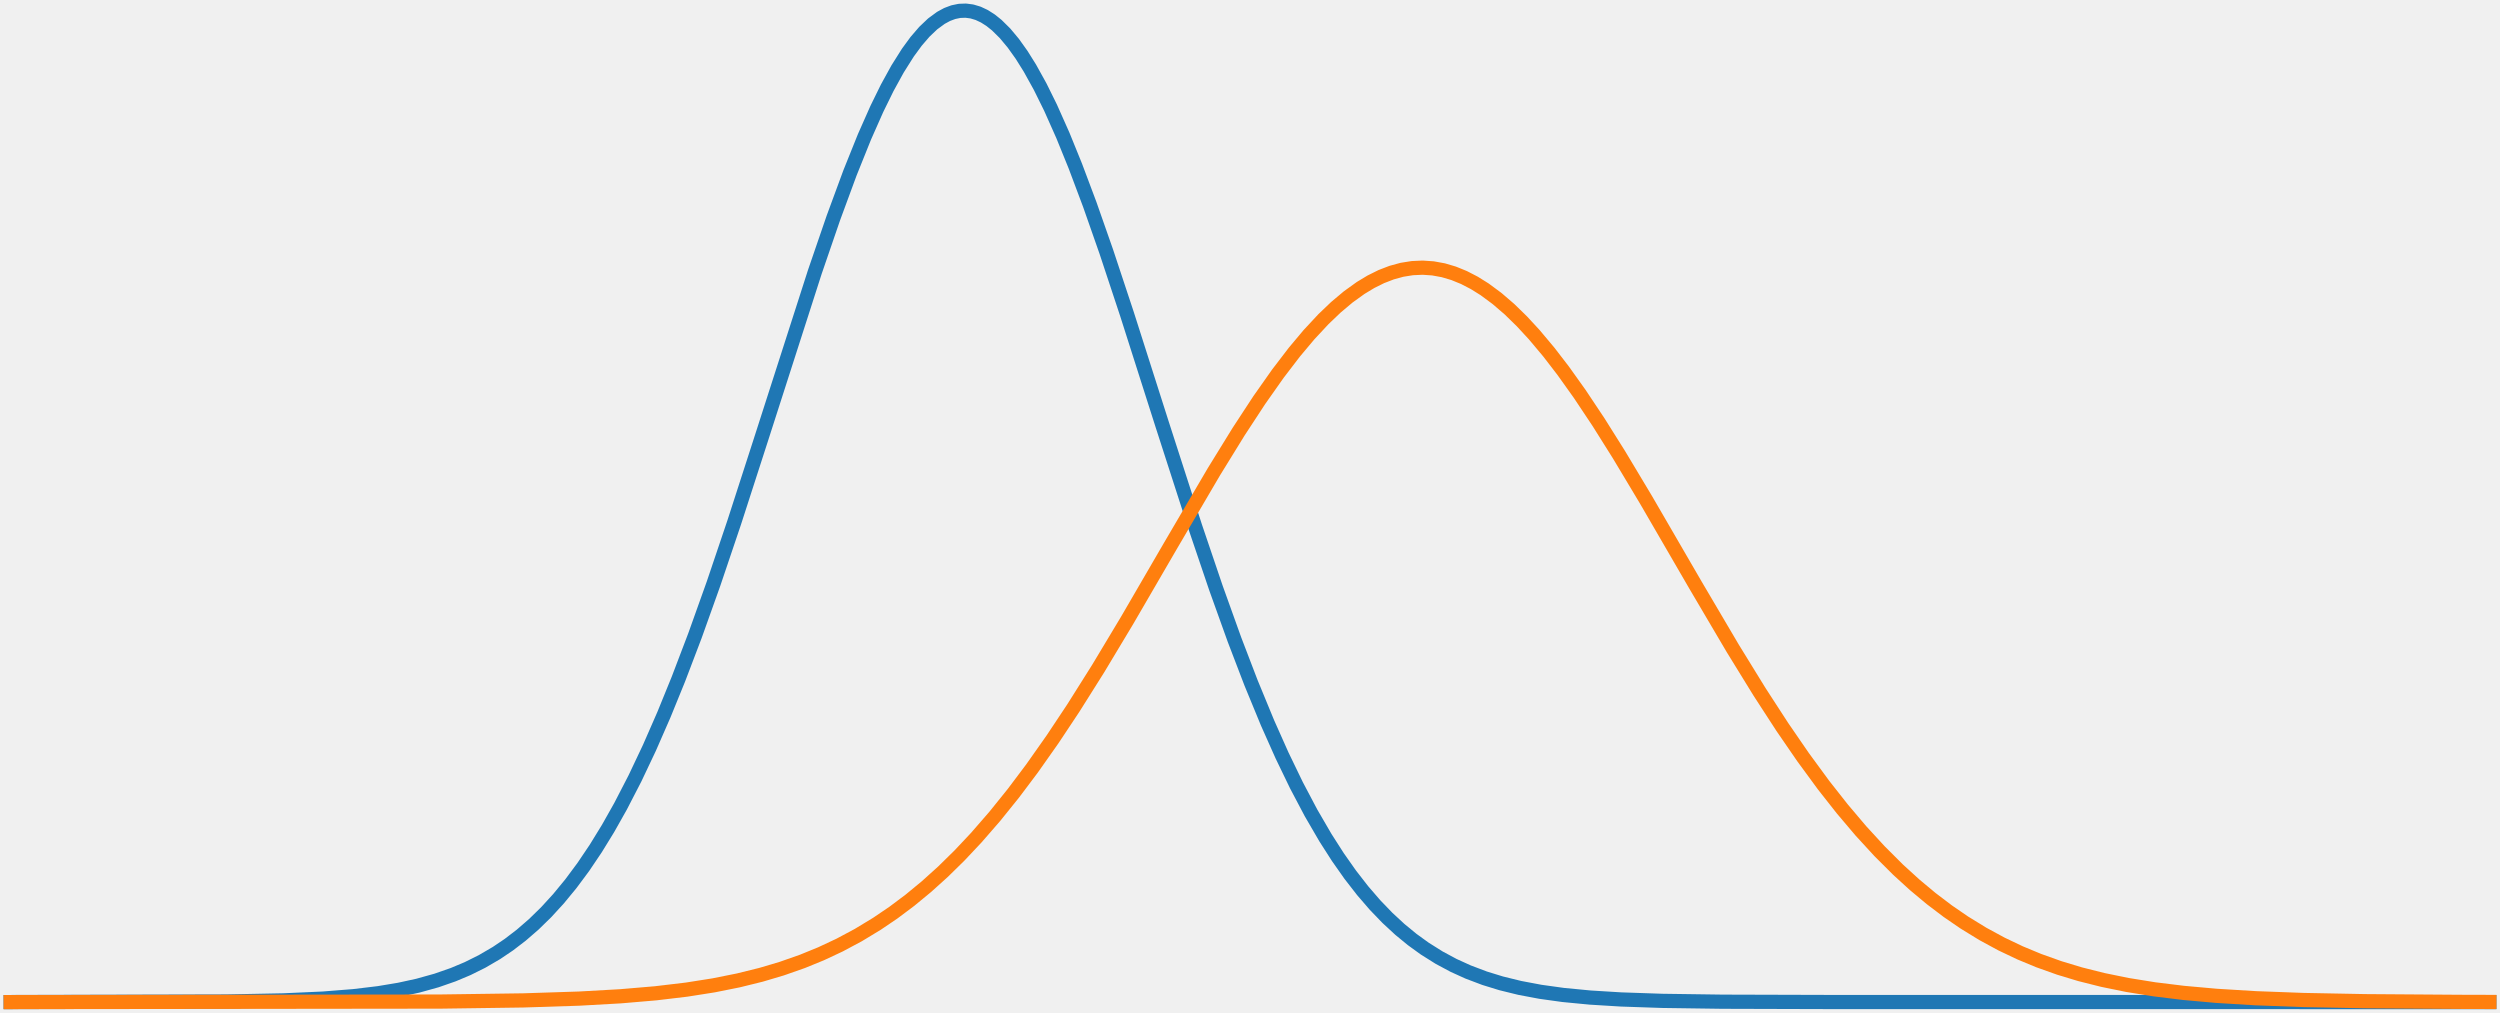
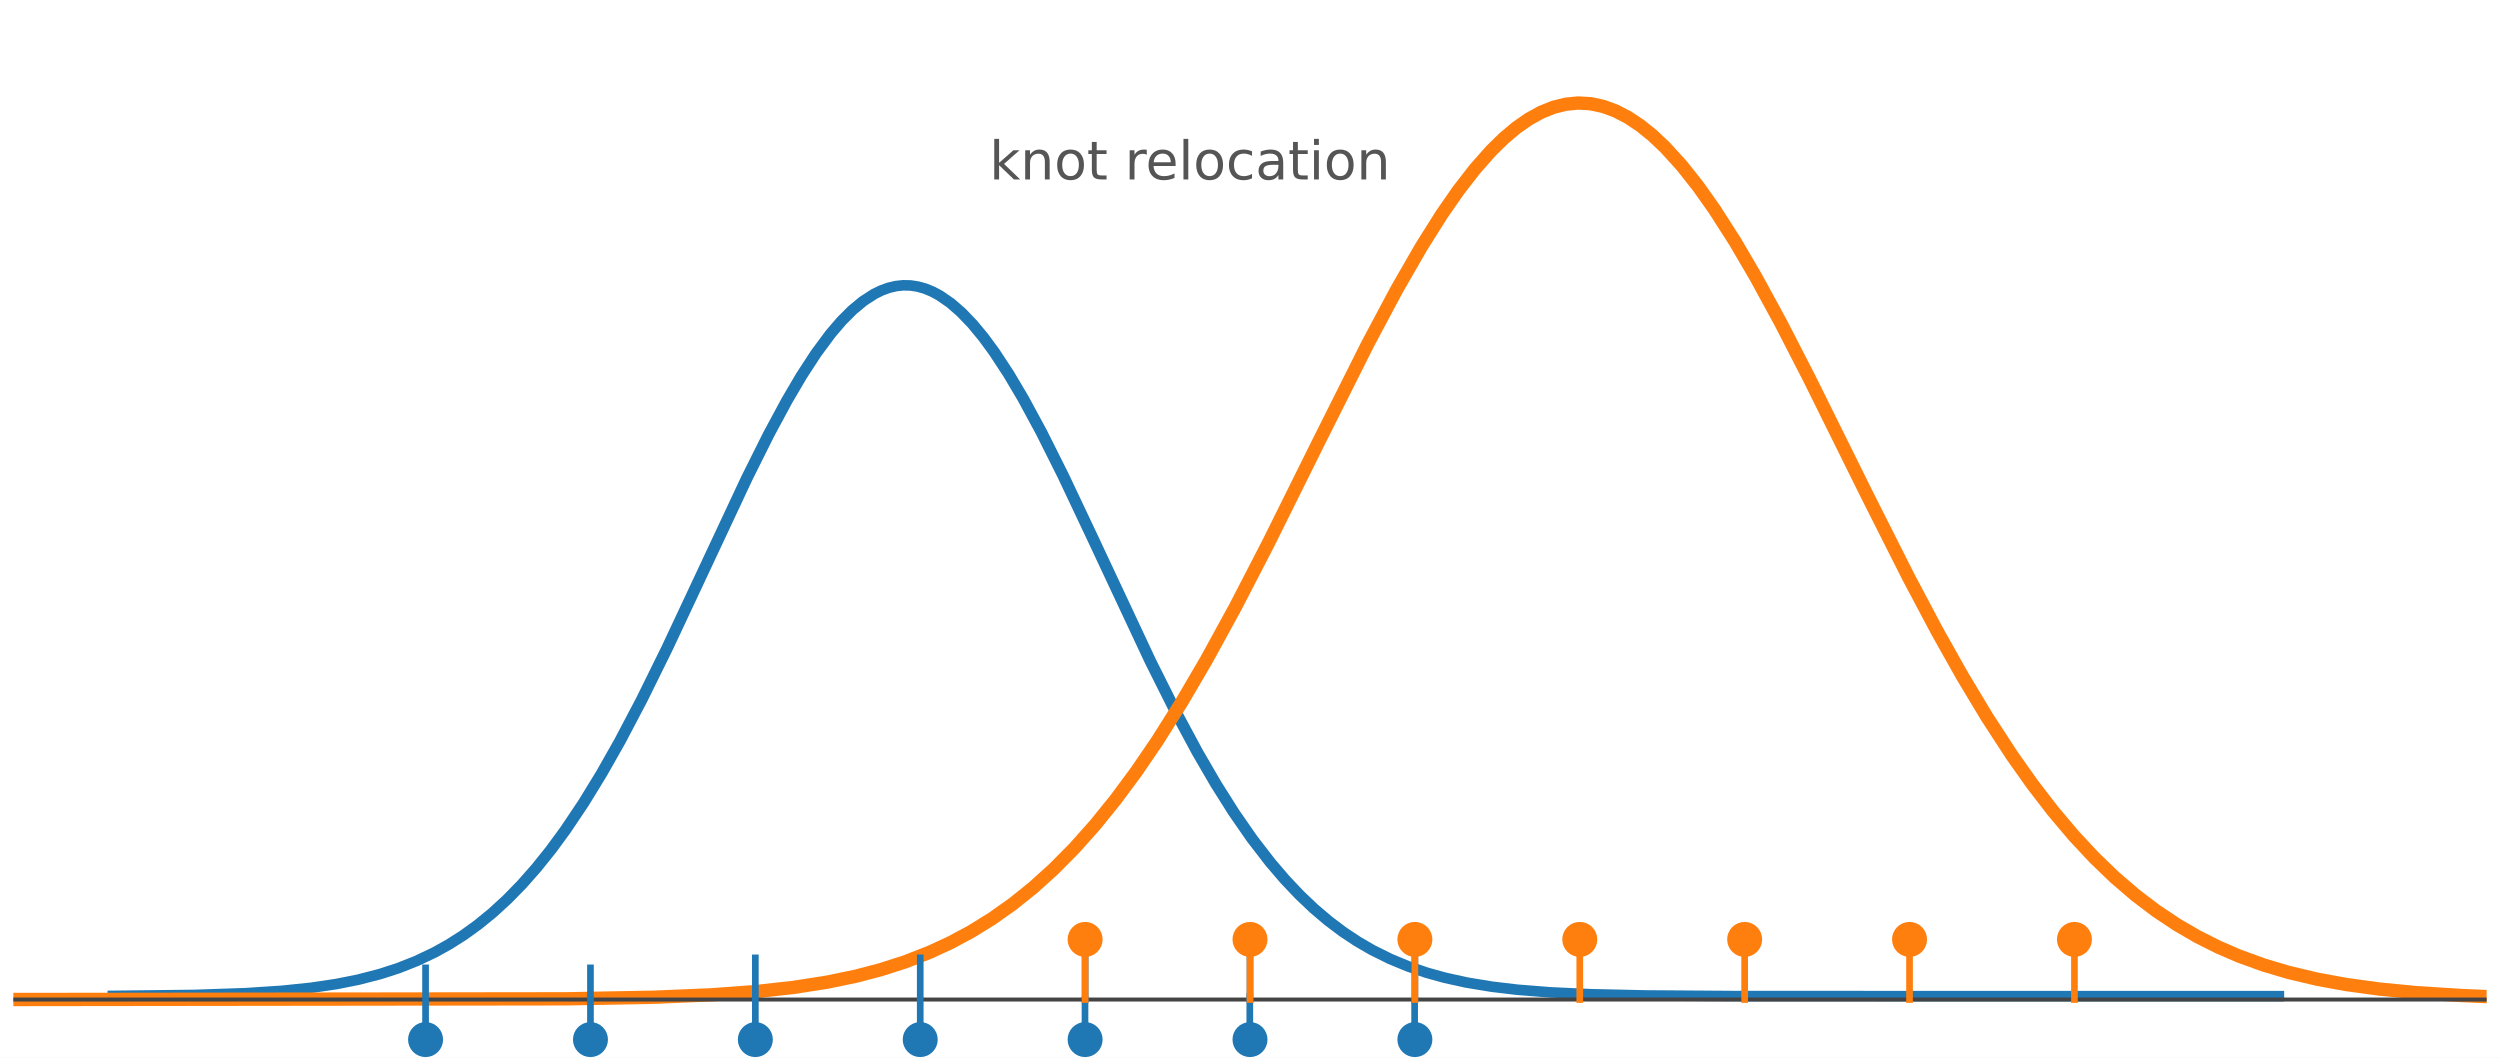
- <svg xmlns="http://www.w3.org/2000/svg" width="528.145pt" height="213.949pt" viewBox="23.928 8.231 528.145 213.949" version="1.1" id="svg3">
+ <svg xmlns="http://www.w3.org/2000/svg" xmlns:xlink="http://www.w3.org/1999/xlink" width="374.4pt" height="158.4pt" viewBox="0 0 374.4 158.4" version="1.1" id="svg59">
  <defs id="defs1">
    <style type="text/css" id="style1">*{stroke-linejoin: round; stroke-linecap: butt}</style>
+     <clipPath id="p5738f48cfd-9">
+       <rect x="2" y="2" width="370.4" height="154.4" id="rect59-1" />
+     </clipPath>
+     <clipPath id="p5738f48cfd-9-0">
+       <rect x="2" y="2" width="370.4" height="154.4" id="rect59-1-5" />
+     </clipPath>
+     <clipPath id="p5738f48cfd-9-0-6">
+       <rect x="2" y="2" width="370.4" height="154.4" id="rect59-1-5-3" />
+     </clipPath>
  </defs>
  <g id="figure_1">
    <g id="patch_1">
-       <path d="M 0,230.4 H 576 V 0 H 0 Z" style="fill:none" id="path1" />
+       <path d="M 0 158.4  L 374.4 158.4  L 374.4 0  L 0 0  z " style="fill: #ffffff" id="path1" />
    </g>
    <g id="axes_1">
-       <g id="line2d_1">
-         <path d="m 26.182,219.926 45.42,-0.115 12.228,-0.243 8.298,-0.374 6.551,-0.517 5.241,-0.63 4.367,-0.728 3.931,-0.858 3.931,-1.096 3.494,-1.216 3.057,-1.283 3.057,-1.518 3.057,-1.785 2.62,-1.767 2.62,-2.008 2.62,-2.27 2.62,-2.555 2.62,-2.86 2.62,-3.185 2.62,-3.529 2.62,-3.889 2.62,-4.264 2.62,-4.649 3.057,-5.921 3.057,-6.458 3.057,-6.99 3.057,-7.505 3.494,-9.173 3.931,-11.003 4.367,-12.932 5.677,-17.573 11.355,-35.345 3.931,-11.445 3.494,-9.478 3.057,-7.606 2.62,-5.915 2.184,-4.449 2.184,-3.974 2.184,-3.466 1.747,-2.386 1.747,-2.029 1.747,-1.66 1.747,-1.282 1.31,-0.709 1.31,-0.49 1.31,-0.27 1.31,-0.048 1.31,0.173 1.31,0.394 1.31,0.614 1.31,0.832 1.31,1.047 1.747,1.725 1.747,2.092 1.747,2.447 1.747,2.789 2.184,3.944 2.184,4.421 2.62,5.884 2.62,6.45 3.057,8.142 3.494,9.968 4.367,13.181 7.424,23.28 6.988,21.658 4.367,12.886 3.931,10.951 3.494,9.12 3.494,8.479 3.057,6.862 3.057,6.328 3.057,5.791 3.057,5.259 2.62,4.094 2.62,3.726 2.62,3.372 2.62,3.037 2.62,2.72 2.62,2.424 2.62,2.15 2.62,1.897 3.057,1.922 3.057,1.64 3.057,1.39 3.494,1.322 3.494,1.077 3.931,0.966 4.367,0.824 4.804,0.667 5.677,0.547 6.551,0.402 8.735,0.297 12.665,0.179 24.457,0.071 137.569,0.006 v 0" clip-path="url(#p5724c3c555)" style="fill:none;stroke:#1f77b4;stroke-width:3;stroke-linecap:square" id="path2" />
+       <g id="patch_2">
+         <path d="M 2 156.4  L 372.4 156.4  L 372.4 2  L 2 2  z " style="fill: #ffffff" id="path2" />
+       </g>
+       <g id="matplotlib.axis_1" />
+       <g id="matplotlib.axis_2" />
+       <g id="line2d_1" transform="translate(14.10247,-0.7051236)">
+         <path d="m 2,149.642 14.841,-0.19 8.657,-0.33 6.184,-0.45 4.947,-0.568 4.329,-0.713 3.71,-0.821 3.71,-1.064 3.092,-1.111 3.092,-1.352 3.092,-1.628 2.473,-1.526 2.473,-1.747 2.473,-1.986 2.473,-2.243 2.473,-2.518 2.473,-2.808 2.473,-3.11 2.473,-3.421 2.473,-3.738 3.092,-5.118 3.092,-5.603 3.092,-6.062 3.71,-7.822 4.329,-9.746 5.565,-13.157 8.039,-19.034 3.71,-8.247 3.092,-6.369 2.473,-4.668 2.473,-4.215 2.473,-3.701 1.855,-2.405 1.855,-2.064 1.855,-1.704 1.855,-1.33 1.237,-0.673 1.237,-0.499 1.237,-0.323 1.237,-0.145 1.237,0.033 1.237,0.211 1.237,0.388 1.237,0.563 1.237,0.736 1.855,1.423 1.855,1.794 1.855,2.149 1.855,2.485 1.855,2.8 2.473,4.183 2.473,4.639 3.092,6.34 3.71,8.222 4.947,11.609 9.894,23.425 4.329,9.597 3.71,7.657 3.092,5.907 3.092,5.437 3.092,4.947 3.092,4.451 2.473,3.208 2.473,2.902 2.473,2.608 2.473,2.329 2.473,2.066 2.473,1.82 2.473,1.594 3.092,1.704 3.092,1.418 3.092,1.169 3.092,0.954 3.71,0.907 4.329,0.792 4.329,0.569 5.565,0.492 6.802,0.354 9.275,0.233 14.841,0.116 45.141,0.025 48.851,5e-5 v 0" clip-path="url(#p5738f48cfd)" style="fill:none;stroke:#1f77b4;stroke-width:2;stroke-linecap:square" id="path3" transform="matrix(0.8800681,0,0,0.7929987,0.2398638,31.19239)" />
      </g>
      <g id="line2d_2">
-         <path d="m 26.182,219.927 90.839,-0.109 17.469,-0.243 11.792,-0.381 8.735,-0.491 7.424,-0.63 6.551,-0.78 5.677,-0.895 5.241,-1.05 4.804,-1.188 4.367,-1.297 4.367,-1.533 3.931,-1.606 3.931,-1.843 3.931,-2.101 3.931,-2.381 3.494,-2.368 3.494,-2.619 3.494,-2.88 3.494,-3.152 3.494,-3.431 3.494,-3.715 3.931,-4.521 3.931,-4.879 3.931,-5.228 4.367,-6.198 4.367,-6.574 5.241,-8.323 6.114,-10.179 9.171,-15.78 9.171,-15.638 5.241,-8.501 4.367,-6.669 3.931,-5.583 3.494,-4.565 3.057,-3.644 3.057,-3.284 2.62,-2.506 2.62,-2.204 2.62,-1.886 2.184,-1.32 2.184,-1.084 2.184,-0.843 2.184,-0.598 2.184,-0.35 2.184,-0.1 2.184,0.15 2.184,0.399 2.184,0.646 2.184,0.891 2.184,1.131 2.184,1.365 2.62,1.939 2.62,2.254 2.62,2.555 2.62,2.838 3.057,3.644 3.057,3.972 3.494,4.897 3.931,5.901 4.367,6.95 5.677,9.477 10.481,18.062 7.861,13.344 5.677,9.219 4.804,7.403 4.367,6.354 4.367,5.955 3.931,4.997 3.931,4.642 3.931,4.281 3.931,3.921 3.494,3.187 3.494,2.914 3.494,2.651 3.494,2.399 3.931,2.414 3.931,2.132 3.931,1.871 3.931,1.631 4.367,1.558 4.367,1.32 4.804,1.209 5.241,1.07 5.677,0.913 6.114,0.751 6.988,0.626 8.298,0.505 10.045,0.374 13.102,0.252 20.089,0.142 6.114,0.017 v 0" clip-path="url(#p5724c3c555)" style="fill:none;stroke:#ff7f0e;stroke-width:3;stroke-linecap:square" id="path3" />
+         <path d="M 2 149.687  L 84.861 149.581  L 97.846 149.347  L 106.504 148.986  L 113.306 148.489  L 118.871 147.871  L 123.818 147.099  L 128.146 146.203  L 131.856 145.233  L 135.567 144.042  L 139.277 142.592  L 142.369 141.16  L 145.46 139.499  L 148.552 137.587  L 151.644 135.401  L 154.736 132.92  L 157.828 130.125  L 160.92 126.999  L 164.011 123.528  L 167.103 119.706  L 170.195 115.528  L 173.287 110.998  L 176.997 105.114  L 180.707 98.772  L 185.036 90.862  L 189.983 81.289  L 197.403 66.339  L 204.823 51.536  L 209.152 43.407  L 212.862 36.955  L 215.954 32.05  L 218.427 28.492  L 220.901 25.3  L 223.374 22.508  L 225.229 20.696  L 227.084 19.136  L 228.94 17.84  L 230.795 16.815  L 232.65 16.069  L 234.505 15.605  L 236.36 15.426  L 238.215 15.534  L 240.07 15.929  L 241.925 16.607  L 243.78 17.564  L 245.635 18.795  L 247.49 20.291  L 249.346 22.042  L 251.819 24.757  L 254.292 27.878  L 256.766 31.372  L 259.858 36.206  L 262.95 41.487  L 266.66 48.298  L 270.988 56.715  L 279.645 74.192  L 285.829 86.454  L 290.158 94.616  L 293.868 101.219  L 297.578 107.393  L 301.288 113.095  L 304.38 117.466  L 307.472 121.483  L 310.564 125.145  L 313.655 128.458  L 316.747 131.432  L 319.839 134.083  L 322.931 136.428  L 326.023 138.487  L 329.115 140.282  L 332.206 141.836  L 335.298 143.173  L 339.008 144.52  L 342.719 145.624  L 347.047 146.65  L 351.376 147.443  L 356.323 148.122  L 361.888 148.662  L 368.69 149.092  L 372.4 149.25  L 372.4 149.25  " clip-path="url(#p5738f48cfd)" style="fill: none; stroke: #ff7f0e; stroke-width: 2; stroke-linecap: square" id="path4" />
+       </g>
+       <g id="line2d_3">
+         <path d="M 2 149.687  L 372.4 149.687  " clip-path="url(#p5738f48cfd)" style="fill: none; stroke: #444444; stroke-width: 0.6; stroke-linecap: square" id="path5" />
+       </g>
+       <g id="line2d_4" transform="translate(0,6)">
+         <path d="M 63.733,149.687 V 138.946" clip-path="url(#p5738f48cfd)" style="fill:none;stroke:#1f77b4;stroke-linecap:square" id="path6" />
+       </g>
+       <g id="line2d_5" transform="translate(0,6)">
+         <path d="M 88.427,149.687 V 138.946" clip-path="url(#p5738f48cfd)" style="fill:none;stroke:#1f77b4;stroke-linecap:square" id="path7" />
+       </g>
+       <g id="line2d_6" transform="translate(0,4.5)">
+         <path d="M 113.12,149.687 V 138.946" clip-path="url(#p5738f48cfd)" style="fill:none;stroke:#1f77b4;stroke-linecap:square" id="path8" />
+       </g>
+       <g id="line2d_7" transform="translate(0,4.5)">
+         <path d="M 137.813,149.687 V 138.946" clip-path="url(#p5738f48cfd)" style="fill:none;stroke:#1f77b4;stroke-linecap:square" id="path9" />
+       </g>
+       <g id="line2d_7-5" transform="translate(25.43667,10.80392)" style="stroke-linecap:butt;stroke-linejoin:round">
+         <path d="M 137.813,149.687 V 138.946" clip-path="url(#p5738f48cfd-9)" style="fill:none;stroke:#1f77b4;stroke-linecap:square;stroke-linejoin:round" id="path9-5" transform="matrix(-1,0,0,0.47245,274.866,73.03723)" />
+         <path d="M 137.813,149.687 V 138.946" clip-path="url(#p5738f48cfd-9-0)" style="fill:none;stroke:#1f77b4;stroke-linecap:square;stroke-linejoin:round" id="path9-5-6" transform="matrix(-1,0,0,0.47245,299.5457,72.53759)" />
+         <path d="M 137.813,149.687 V 138.946" clip-path="url(#p5738f48cfd-9-0-6)" style="fill:none;stroke:#1f77b4;stroke-linecap:square;stroke-linejoin:round" id="path9-5-6-0" transform="matrix(-1,0,0,0.47245,324.2307,73.29823)" />
+       </g>
+       <g id="line2d_8">
+         <path d="M 162.507 149.687  L 162.507 138.946  " clip-path="url(#p5738f48cfd)" style="fill: none; stroke: #1f77b4; stroke-linecap: square" id="path10" />
+       </g>
+       <g id="line2d_9">
+         <path d="M 187.2 149.687  L 187.2 138.946  " clip-path="url(#p5738f48cfd)" style="fill: none; stroke: #1f77b4; stroke-linecap: square" id="path11" />
+       </g>
+       <g id="line2d_10">
+         <path d="M 211.893 149.687  L 211.893 138.946  " clip-path="url(#p5738f48cfd)" style="fill: none; stroke: #1f77b4; stroke-linecap: square" id="path12" />
+       </g>
+       <g id="line2d_11">
+         <path d="M 162.507 149.687  L 162.507 138.946  " clip-path="url(#p5738f48cfd)" style="fill: none; stroke: #ff7f0e; stroke-linecap: square" id="path13" />
+       </g>
+       <g id="line2d_12">
+         <path d="M 187.2 149.687  L 187.2 138.946  " clip-path="url(#p5738f48cfd)" style="fill: none; stroke: #ff7f0e; stroke-linecap: square" id="path14" />
+       </g>
+       <g id="line2d_13">
+         <path d="M 211.893 149.687  L 211.893 138.946  " clip-path="url(#p5738f48cfd)" style="fill: none; stroke: #ff7f0e; stroke-linecap: square" id="path15" />
+       </g>
+       <g id="line2d_14">
+         <path d="M 236.587 149.687  L 236.587 138.946  " clip-path="url(#p5738f48cfd)" style="fill: none; stroke: #ff7f0e; stroke-linecap: square" id="path16" />
+       </g>
+       <g id="line2d_15">
+         <path d="M 261.28 149.687  L 261.28 138.946  " clip-path="url(#p5738f48cfd)" style="fill: none; stroke: #ff7f0e; stroke-linecap: square" id="path17" />
+       </g>
+       <g id="line2d_16">
+         <path d="M 285.973 149.687  L 285.973 138.946  " clip-path="url(#p5738f48cfd)" style="fill: none; stroke: #ff7f0e; stroke-linecap: square" id="path18" />
+       </g>
+       <g id="line2d_17">
+         <path d="M 310.667 149.687  L 310.667 138.946  " clip-path="url(#p5738f48cfd)" style="fill: none; stroke: #ff7f0e; stroke-linecap: square" id="path19" />
+       </g>
+       <g id="PathCollection_1" transform="translate(0,6)">
+         <defs id="defs19">
+           <path id="m715e352f35" d="M 0,2.121 C 0.563,2.121 1.102,1.898 1.5,1.5 1.898,1.102 2.121,0.563 2.121,0 2.121,-0.563 1.898,-1.102 1.5,-1.5 1.102,-1.898 0.563,-2.121 0,-2.121 c -0.563,0 -1.102,0.224 -1.5,0.621 -0.398,0.398 -0.621,0.937 -0.621,1.5 0,0.563 0.224,1.102 0.621,1.5 0.398,0.398 0.937,0.621 1.5,0.621 z" style="stroke:#1f77b4" />
+         </defs>
+         <g clip-path="url(#p5738f48cfd)" id="g25">
+           <use xlink:href="#m715e352f35" x="63.733" y="149.687" style="fill:#1f77b4;stroke:#1f77b4" id="use19" />
+           <use xlink:href="#m715e352f35" x="88.427" y="149.687" style="fill:#1f77b4;stroke:#1f77b4" id="use20" />
+           <use xlink:href="#m715e352f35" x="113.12" y="149.687" style="fill:#1f77b4;stroke:#1f77b4" id="use21" />
+           <use xlink:href="#m715e352f35" x="137.813" y="149.687" style="fill:#1f77b4;stroke:#1f77b4" id="use22" />
+           <use xlink:href="#m715e352f35" x="162.507" y="149.687" style="fill:#1f77b4;stroke:#1f77b4" id="use23" />
+           <use xlink:href="#m715e352f35" x="187.2" y="149.687" style="fill:#1f77b4;stroke:#1f77b4" id="use24" />
+           <use xlink:href="#m715e352f35" x="211.893" y="149.687" style="fill:#1f77b4;stroke:#1f77b4" id="use25" />
+         </g>
+       </g>
+       <g id="PathCollection_2" transform="translate(0,-9)">
+         <defs id="defs25">
+           <path id="mdfc67516f3" d="M 0,2.121 C 0.563,2.121 1.102,1.898 1.5,1.5 1.898,1.102 2.121,0.563 2.121,0 2.121,-0.563 1.898,-1.102 1.5,-1.5 1.102,-1.898 0.563,-2.121 0,-2.121 c -0.563,0 -1.102,0.224 -1.5,0.621 -0.398,0.398 -0.621,0.937 -0.621,1.5 0,0.563 0.224,1.102 0.621,1.5 0.398,0.398 0.937,0.621 1.5,0.621 z" style="stroke:#ff7f0e" />
+         </defs>
+         <g clip-path="url(#p5738f48cfd)" id="g32">
+           <use xlink:href="#mdfc67516f3" x="162.507" y="149.687" style="fill:#ff7f0e;stroke:#ff7f0e" id="use26" />
+           <use xlink:href="#mdfc67516f3" x="187.2" y="149.687" style="fill:#ff7f0e;stroke:#ff7f0e" id="use27" />
+           <use xlink:href="#mdfc67516f3" x="211.893" y="149.687" style="fill:#ff7f0e;stroke:#ff7f0e" id="use28" />
+           <use xlink:href="#mdfc67516f3" x="236.587" y="149.687" style="fill:#ff7f0e;stroke:#ff7f0e" id="use29" />
+           <use xlink:href="#mdfc67516f3" x="261.28" y="149.687" style="fill:#ff7f0e;stroke:#ff7f0e" id="use30" />
+           <use xlink:href="#mdfc67516f3" x="285.973" y="149.687" style="fill:#ff7f0e;stroke:#ff7f0e" id="use31" />
+           <use xlink:href="#mdfc67516f3" x="310.667" y="149.687" style="fill:#ff7f0e;stroke:#ff7f0e" id="use32" />
+         </g>
+       </g>
+       <g id="text_1" transform="translate(-9)">
+         <g style="fill:#555555" transform="matrix(0.08,0,0,-0.08,157.175,26.87527)" id="g59">
+           <defs id="defs45">
+             <path id="DejaVuSans-6b" d="m 581,4863 h 578 V 1991 l 1716,1509 h 734 L 1753,1863 3688,0 H 2938 L 1159,1709 V 0 H 581 Z" transform="scale(0.015625)" />
+             <path id="DejaVuSans-6e" d="M 3513,2113 V 0 h -575 v 2094 q 0,497 -194,743 -194,247 -581,247 -466,0 -735,-297 -269,-296 -269,-809 V 0 H 581 v 3500 h 578 v -544 q 207,316 486,472 280,156 646,156 603,0 912,-373 310,-373 310,-1098 z" transform="scale(0.015625)" />
+             <path id="DejaVuSans-6f" d="m 1959,3097 q -462,0 -731,-361 -269,-361 -269,-989 0,-628 267,-989 268,-361 733,-361 460,0 728,362 269,363 269,988 0,622 -269,986 -268,364 -728,364 z m 0,487 q 750,0 1178,-488 429,-487 429,-1349 Q 3566,888 3137,398 2709,-91 1959,-91 1206,-91 779,398 353,888 353,1747 q 0,862 426,1349 427,488 1180,488 z" transform="scale(0.015625)" />
+             <path id="DejaVuSans-74" d="M 1172,4494 V 3500 H 2356 V 3053 H 1172 V 1153 q 0,-428 117,-550 117,-122 477,-122 h 590 V 0 H 1766 Q 1100,0 847,248 594,497 594,1153 V 3053 H 172 v 447 h 422 v 994 z" transform="scale(0.015625)" />
+             <path id="DejaVuSans-20" transform="scale(0.015625)" />
+             <path id="DejaVuSans-72" d="m 2631,2963 q -97,56 -211,82 -114,27 -251,27 -488,0 -749,-317 -261,-317 -261,-911 V 0 H 581 v 3500 h 578 v -544 q 182,319 472,473 291,155 707,155 59,0 131,-8 72,-7 159,-23 z" transform="scale(0.015625)" />
+             <path id="DejaVuSans-65" d="M 3597,1894 V 1613 H 953 q 38,-594 358,-905 320,-311 892,-311 331,0 642,81 311,81 618,244 V 178 Q 3153,47 2828,-22 2503,-91 2169,-91 1331,-91 842,396 353,884 353,1716 q 0,859 464,1363 464,505 1252,505 706,0 1117,-455 411,-454 411,-1235 z m -575,169 q -6,471 -264,752 -258,282 -683,282 -481,0 -770,-272 -289,-272 -333,-766 z" transform="scale(0.015625)" />
+             <path id="DejaVuSans-6c" d="m 603,4863 h 575 V 0 H 603 Z" transform="scale(0.015625)" />
+             <path id="DejaVuSans-63" d="m 3122,3366 v -538 q -244,135 -489,202 -245,67 -495,67 -560,0 -870,-355 -309,-354 -309,-995 0,-641 309,-996 310,-354 870,-354 250,0 495,67 245,67 489,202 V 134 Q 2881,22 2623,-34 2366,-91 2075,-91 1284,-91 818,406 353,903 353,1747 q 0,856 470,1346 471,491 1290,491 265,0 518,-55 253,-54 491,-163 z" transform="scale(0.015625)" />
+             <path id="DejaVuSans-61" d="m 2194,1759 q -697,0 -966,-159 -269,-159 -269,-544 0,-306 202,-486 202,-179 548,-179 479,0 768,339 289,339 289,901 v 128 z m 1147,238 V 0 H 2766 V 531 Q 2569,213 2275,61 1981,-91 1556,-91 q -537,0 -855,302 -317,302 -317,808 0,590 395,890 396,300 1180,300 h 807 v 57 q 0,397 -261,614 -261,217 -733,217 -300,0 -585,-72 -284,-72 -546,-216 v 532 q 315,122 612,182 297,61 578,61 760,0 1135,-394 375,-393 375,-1193 z" transform="scale(0.015625)" />
+             <path id="DejaVuSans-69" d="m 603,3500 h 575 V 0 H 603 Z m 0,1363 h 575 V 4134 H 603 Z" transform="scale(0.015625)" />
+           </defs>
+           <use xlink:href="#DejaVuSans-6b" id="use45" />
+           <use xlink:href="#DejaVuSans-6e" transform="translate(57.91016)" id="use46" />
+           <use xlink:href="#DejaVuSans-6f" transform="translate(121.2891)" id="use47" />
+           <use xlink:href="#DejaVuSans-74" transform="translate(182.4707)" id="use48" />
+           <use xlink:href="#DejaVuSans-20" transform="translate(221.6797)" id="use49" />
+           <use xlink:href="#DejaVuSans-72" transform="translate(253.4668)" id="use50" />
+           <use xlink:href="#DejaVuSans-65" transform="translate(292.3301)" id="use51" />
+           <use xlink:href="#DejaVuSans-6c" transform="translate(353.8535)" id="use52" />
+           <use xlink:href="#DejaVuSans-6f" transform="translate(381.6367)" id="use53" />
+           <use xlink:href="#DejaVuSans-63" transform="translate(442.8184)" id="use54" />
+           <use xlink:href="#DejaVuSans-61" transform="translate(497.7988)" id="use55" />
+           <use xlink:href="#DejaVuSans-74" transform="translate(559.0781)" id="use56" />
+           <use xlink:href="#DejaVuSans-69" transform="translate(598.2871)" id="use57" />
+           <use xlink:href="#DejaVuSans-6f" transform="translate(626.0703)" id="use58" />
+           <use xlink:href="#DejaVuSans-6e" transform="translate(687.2519)" id="use59" />
+         </g>
      </g>
    </g>
  </g>
-   <defs id="defs3">
-     <clipPath id="p5724c3c555">
-       <rect x="0" y="0" width="576" height="230.4" id="rect3" />
+   <defs id="defs59">
+     <clipPath id="p5738f48cfd">
+       <rect x="2" y="2" width="370.4" height="154.4" id="rect59" />
    </clipPath>
  </defs>
</svg>
